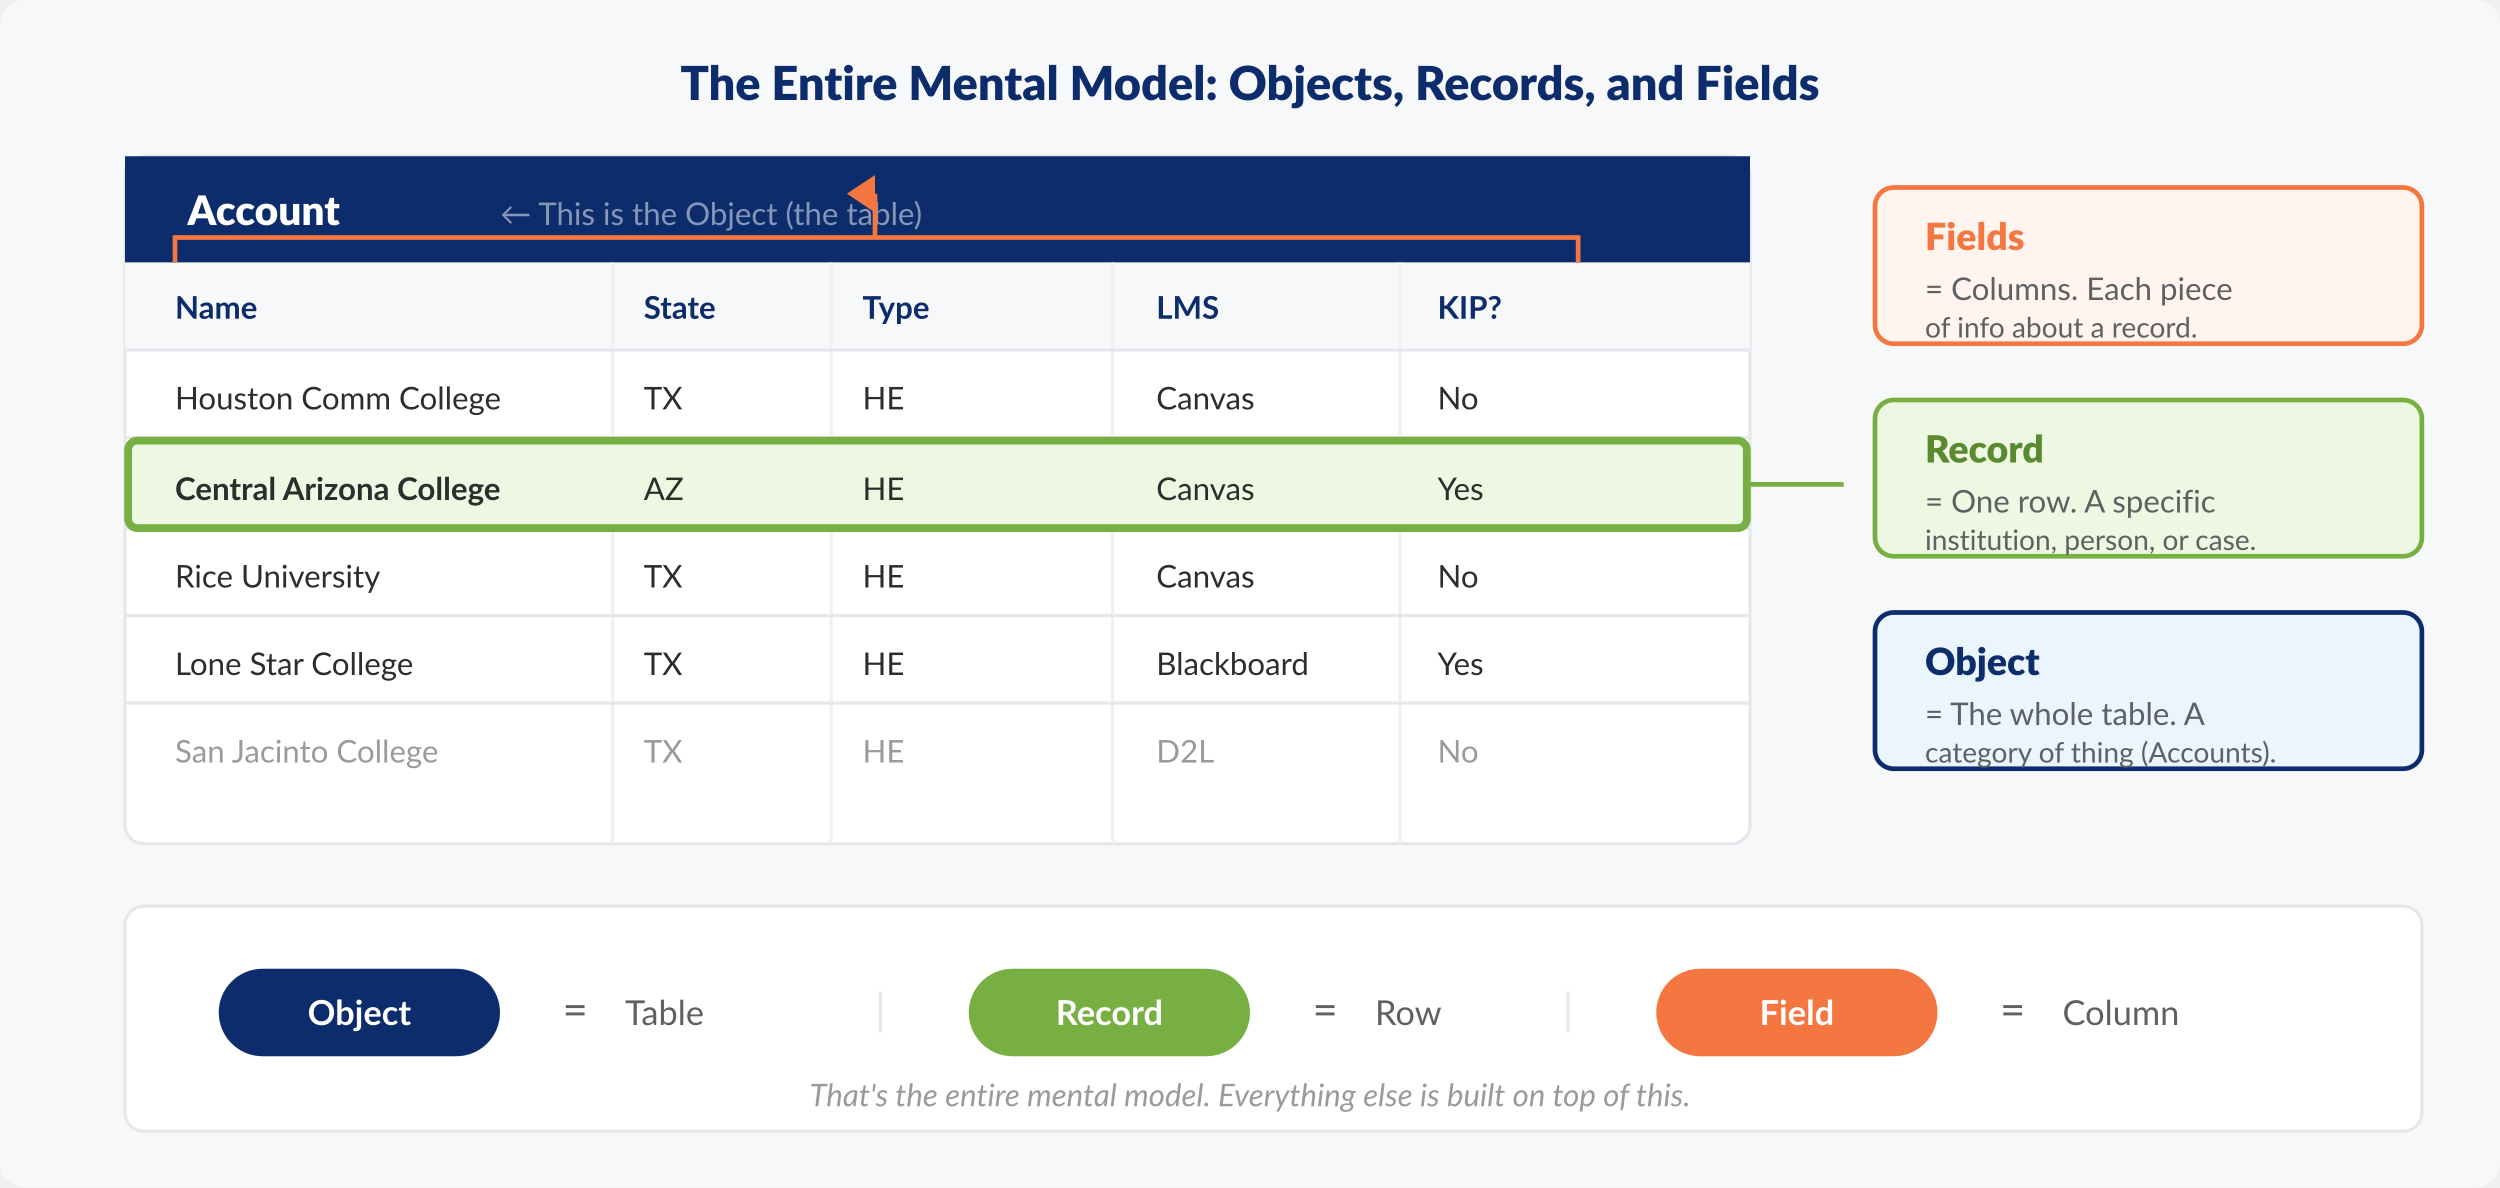
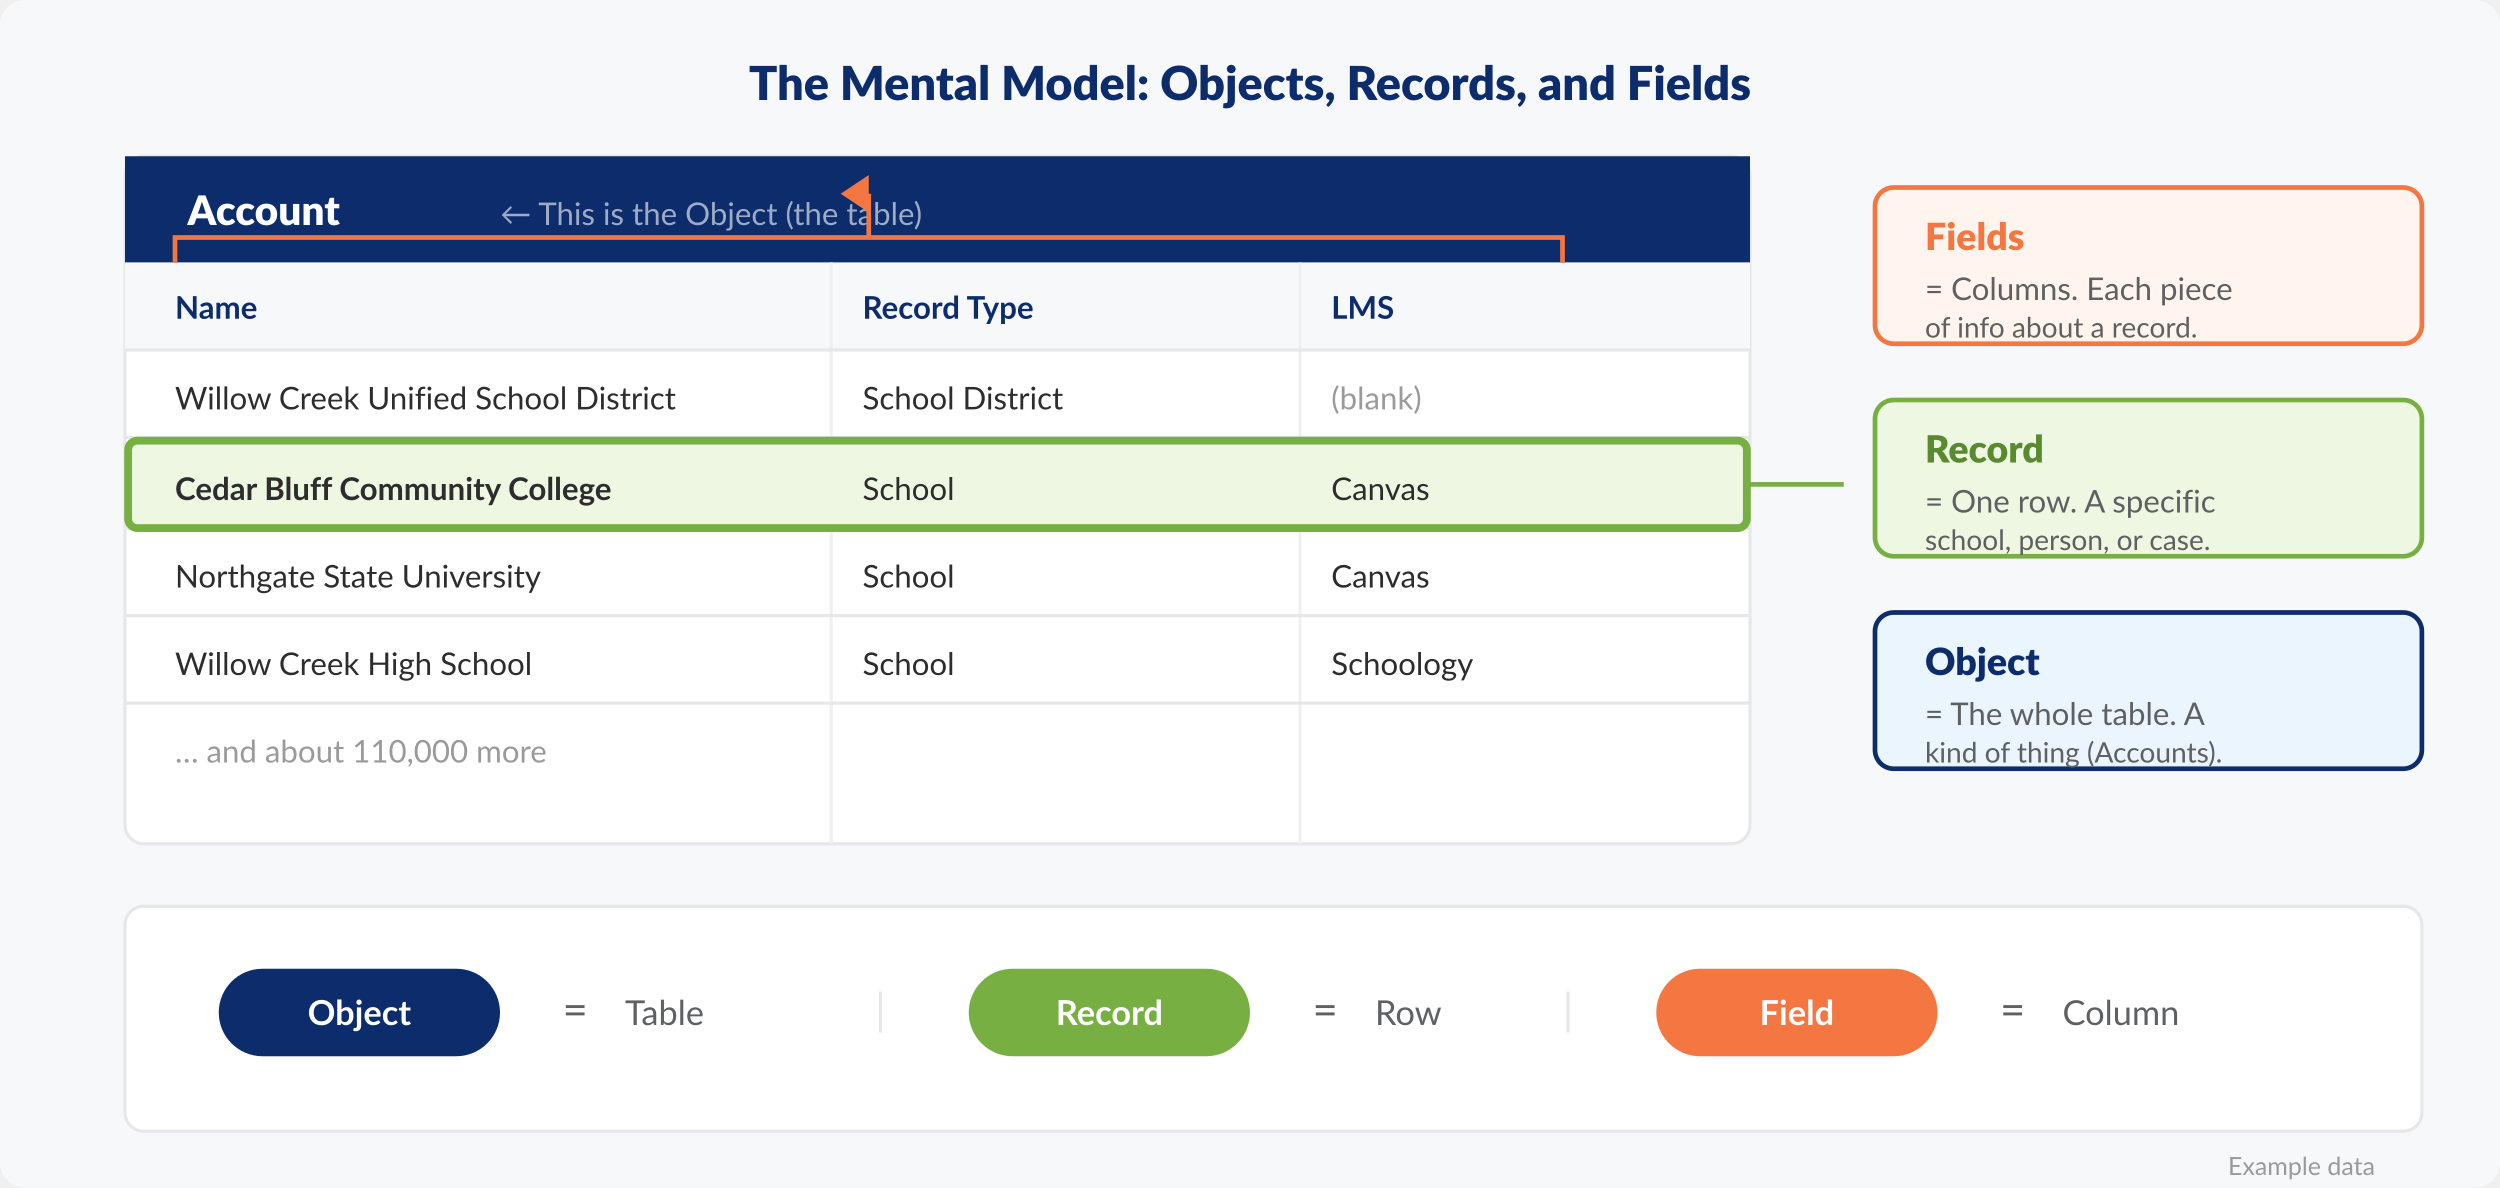
<svg xmlns="http://www.w3.org/2000/svg" viewBox="0 0 800 380" font-family="Lato, -apple-system, sans-serif">
  <rect width="800" height="380" fill="#F7F8FA" rx="8" />
-   <text x="400" y="32" fill="#0D2C6C" font-size="15" font-weight="900" text-anchor="middle">The Entire Mental Model: Objects, Records, and Fields</text>
+   <text x="400" y="32" fill="#0D2C6C" font-size="15" font-weight="900" text-anchor="middle">The Mental Model: Objects, Records, and Fields</text>
  <rect x="40" y="50" width="520" height="220" fill="#fff" rx="6" stroke="#E5E7EB" stroke-width="1" />
  <rect x="40" y="50" width="520" height="34" fill="#0D2C6C" rx="6 6 0 0" />
  <rect x="40" y="78" width="520" height="6" fill="#0D2C6C" />
  <text x="60" y="72" fill="#fff" font-size="13" font-weight="900">Account</text>
-   <text x="160" y="72" fill="rgba(255,255,255,0.5)" font-size="10">← This is the Object (the table)</text>
+   <text x="160" y="72" fill="rgba(255,255,255,0.6)" font-size="10">← This is the Object (the table)</text>
  <rect x="40" y="84" width="520" height="28" fill="#F7F8FA" />
  <text x="56" y="102" fill="#0D2C6C" font-size="10" font-weight="700">Name</text>
-   <text x="206" y="102" fill="#0D2C6C" font-size="10" font-weight="700">State</text>
-   <text x="276" y="102" fill="#0D2C6C" font-size="10" font-weight="700">Type</text>
-   <text x="370" y="102" fill="#0D2C6C" font-size="10" font-weight="700">LMS</text>
-   <text x="460" y="102" fill="#0D2C6C" font-size="10" font-weight="700">KIP?</text>
-   <line x1="196" y1="84" x2="196" y2="270" stroke="#F0F0F0" stroke-width="1" />
+   <text x="276" y="102" fill="#0D2C6C" font-size="10" font-weight="700">Record Type</text>
+   <text x="426" y="102" fill="#0D2C6C" font-size="10" font-weight="700">LMS</text>
  <line x1="266" y1="84" x2="266" y2="270" stroke="#F0F0F0" stroke-width="1" />
-   <line x1="356" y1="84" x2="356" y2="270" stroke="#F0F0F0" stroke-width="1" />
-   <line x1="448" y1="84" x2="448" y2="270" stroke="#F0F0F0" stroke-width="1" />
+   <line x1="416" y1="84" x2="416" y2="270" stroke="#F0F0F0" stroke-width="1" />
  <line x1="40" y1="112" x2="560" y2="112" stroke="#E5E7EB" stroke-width="1" />
-   <text x="56" y="131" fill="#2d2d2d" font-size="10">Houston Comm College</text>
-   <text x="206" y="131" fill="#2d2d2d" font-size="10">TX</text>
-   <text x="276" y="131" fill="#2d2d2d" font-size="10">HE</text>
-   <text x="370" y="131" fill="#2d2d2d" font-size="10">Canvas</text>
-   <text x="460" y="131" fill="#2d2d2d" font-size="10">No</text>
+   <text x="56" y="131" fill="#2d2d2d" font-size="10">Willow Creek Unified School District</text>
+   <text x="276" y="131" fill="#2d2d2d" font-size="10">School District</text>
+   <text x="426" y="131" fill="#9A9A9B" font-size="10">(blank)</text>
  <line x1="40" y1="140" x2="560" y2="140" stroke="#E5E7EB" stroke-width="1" />
  <rect x="41" y="141" width="518" height="28" fill="#EDF7E1" />
-   <text x="56" y="160" fill="#2d2d2d" font-size="10" font-weight="700">Central Arizona College</text>
-   <text x="206" y="160" fill="#2d2d2d" font-size="10">AZ</text>
-   <text x="276" y="160" fill="#2d2d2d" font-size="10">HE</text>
-   <text x="370" y="160" fill="#2d2d2d" font-size="10">Canvas</text>
-   <text x="460" y="160" fill="#2d2d2d" font-size="10">Yes</text>
+   <text x="56" y="160" fill="#2d2d2d" font-size="10" font-weight="700">Cedar Bluff Community College</text>
+   <text x="276" y="160" fill="#2d2d2d" font-size="10">School</text>
+   <text x="426" y="160" fill="#2d2d2d" font-size="10">Canvas</text>
  <line x1="40" y1="169" x2="560" y2="169" stroke="#E5E7EB" stroke-width="1" />
-   <text x="56" y="188" fill="#2d2d2d" font-size="10">Rice University</text>
-   <text x="206" y="188" fill="#2d2d2d" font-size="10">TX</text>
-   <text x="276" y="188" fill="#2d2d2d" font-size="10">HE</text>
-   <text x="370" y="188" fill="#2d2d2d" font-size="10">Canvas</text>
-   <text x="460" y="188" fill="#2d2d2d" font-size="10">No</text>
+   <text x="56" y="188" fill="#2d2d2d" font-size="10">Northgate State University</text>
+   <text x="276" y="188" fill="#2d2d2d" font-size="10">School</text>
+   <text x="426" y="188" fill="#2d2d2d" font-size="10">Canvas</text>
  <line x1="40" y1="197" x2="560" y2="197" stroke="#E5E7EB" stroke-width="1" />
-   <text x="56" y="216" fill="#2d2d2d" font-size="10">Lone Star College</text>
-   <text x="206" y="216" fill="#2d2d2d" font-size="10">TX</text>
-   <text x="276" y="216" fill="#2d2d2d" font-size="10">HE</text>
-   <text x="370" y="216" fill="#2d2d2d" font-size="10">Blackboard</text>
-   <text x="460" y="216" fill="#2d2d2d" font-size="10">Yes</text>
+   <text x="56" y="216" fill="#2d2d2d" font-size="10">Willow Creek High School</text>
+   <text x="276" y="216" fill="#2d2d2d" font-size="10">School</text>
+   <text x="426" y="216" fill="#2d2d2d" font-size="10">Schoology</text>
  <line x1="40" y1="225" x2="560" y2="225" stroke="#E5E7EB" stroke-width="1" />
-   <text x="56" y="244" fill="#9A9A9B" font-size="10">San Jacinto College</text>
-   <text x="206" y="244" fill="#9A9A9B" font-size="10">TX</text>
-   <text x="276" y="244" fill="#9A9A9B" font-size="10">HE</text>
-   <text x="370" y="244" fill="#9A9A9B" font-size="10">D2L</text>
-   <text x="460" y="244" fill="#9A9A9B" font-size="10">No</text>
-   <path d="M 56 84 L 56 76 L 505 76 L 505 84" fill="none" stroke="#F47641" stroke-width="1.5" />
-   <line x1="280" y1="76" x2="280" y2="62" stroke="#F47641" stroke-width="1.5" marker-end="url(#arrOr)" />
+   <text x="56" y="244" fill="#9A9A9B" font-size="10">… and about 110,000 more</text>
+   <path d="M 56 84 L 56 76 L 500 76 L 500 84" fill="none" stroke="#F47641" stroke-width="1.5" />
+   <line x1="278" y1="76" x2="278" y2="62" stroke="#F47641" stroke-width="1.5" marker-end="url(#arrOr)" />
  <rect x="41" y="141" width="518" height="28" fill="none" stroke="#77AF42" stroke-width="2.5" rx="3" />
  <line x1="560" y1="155" x2="590" y2="155" stroke="#77AF42" stroke-width="1.5" />
  <rect x="600" y="60" width="175" height="50" rx="6" fill="#FFF5EE" stroke="#F47641" stroke-width="1.5" />
  <text x="616" y="80" fill="#F47641" font-size="12" font-weight="900">Fields</text>
  <text x="616" y="96" fill="#5E6062" font-size="10">= Columns. Each piece</text>
  <text x="616" y="108" fill="#5E6062" font-size="9">of info about a record.</text>
  <rect x="600" y="128" width="175" height="50" rx="6" fill="#EDF7E1" stroke="#77AF42" stroke-width="1.5" />
  <text x="616" y="148" fill="#5a8a2f" font-size="12" font-weight="900">Record</text>
  <text x="616" y="164" fill="#5E6062" font-size="10">= One row. A specific</text>
-   <text x="616" y="176" fill="#5E6062" font-size="9">institution, person, or case.</text>
+   <text x="616" y="176" fill="#5E6062" font-size="9">school, person, or case.</text>
  <rect x="600" y="196" width="175" height="50" rx="6" fill="#EBF5FE" stroke="#0D2C6C" stroke-width="1.5" />
  <text x="616" y="216" fill="#0D2C6C" font-size="12" font-weight="900">Object</text>
  <text x="616" y="232" fill="#5E6062" font-size="10">= The whole table. A</text>
-   <text x="616" y="244" fill="#5E6062" font-size="9">category of thing (Accounts).</text>
+   <text x="616" y="244" fill="#5E6062" font-size="9">kind of thing (Accounts).</text>
  <rect x="40" y="290" width="735" height="72" rx="6" fill="#fff" stroke="#E5E7EB" stroke-width="1" />
  <g transform="translate(70, 310)">
    <rect x="0" y="0" width="90" height="28" rx="14" fill="#0D2C6C" />
    <text x="45" y="18" fill="#fff" font-size="11" font-weight="700" text-anchor="middle">Object</text>
  </g>
  <text x="180" y="328" fill="#5E6062" font-size="14">=</text>
  <text x="200" y="328" fill="#5E6062" font-size="11">Table</text>
  <text x="280" y="328" fill="#E5E7EB" font-size="14">|</text>
  <g transform="translate(310, 310)">
    <rect x="0" y="0" width="90" height="28" rx="14" fill="#77AF42" />
    <text x="45" y="18" fill="#fff" font-size="11" font-weight="700" text-anchor="middle">Record</text>
  </g>
  <text x="420" y="328" fill="#5E6062" font-size="14">=</text>
  <text x="440" y="328" fill="#5E6062" font-size="11">Row</text>
  <text x="500" y="328" fill="#E5E7EB" font-size="14">|</text>
  <g transform="translate(530, 310)">
    <rect x="0" y="0" width="90" height="28" rx="14" fill="#F47641" />
    <text x="45" y="18" fill="#fff" font-size="11" font-weight="700" text-anchor="middle">Field</text>
  </g>
  <text x="640" y="328" fill="#5E6062" font-size="14">=</text>
  <text x="660" y="328" fill="#5E6062" font-size="11">Column</text>
-   <text x="400" y="354" fill="#9A9A9B" font-size="10" font-style="italic" text-anchor="middle">That's the entire mental model. Everything else is built on top of this.</text>
+   <text x="760" y="376" fill="#9A9A9B" font-size="8" text-anchor="end">Example data</text>
  <defs>
    <marker id="arrOr" markerWidth="8" markerHeight="6" refX="4" refY="6" orient="auto">
      <polygon points="0 6, 4 0, 8 6" fill="#F47641" />
    </marker>
  </defs>
</svg>
